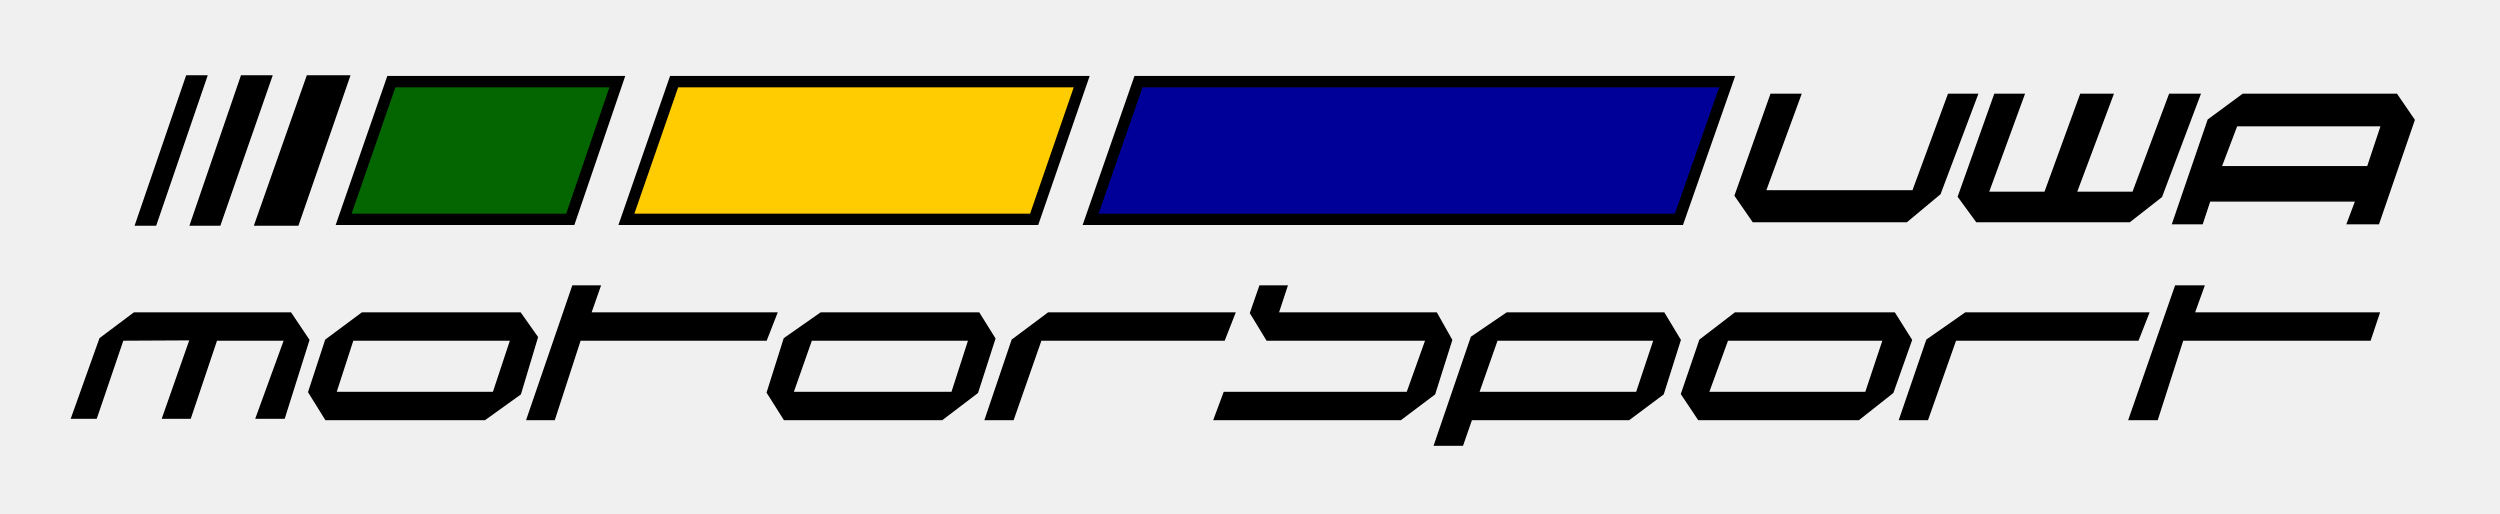
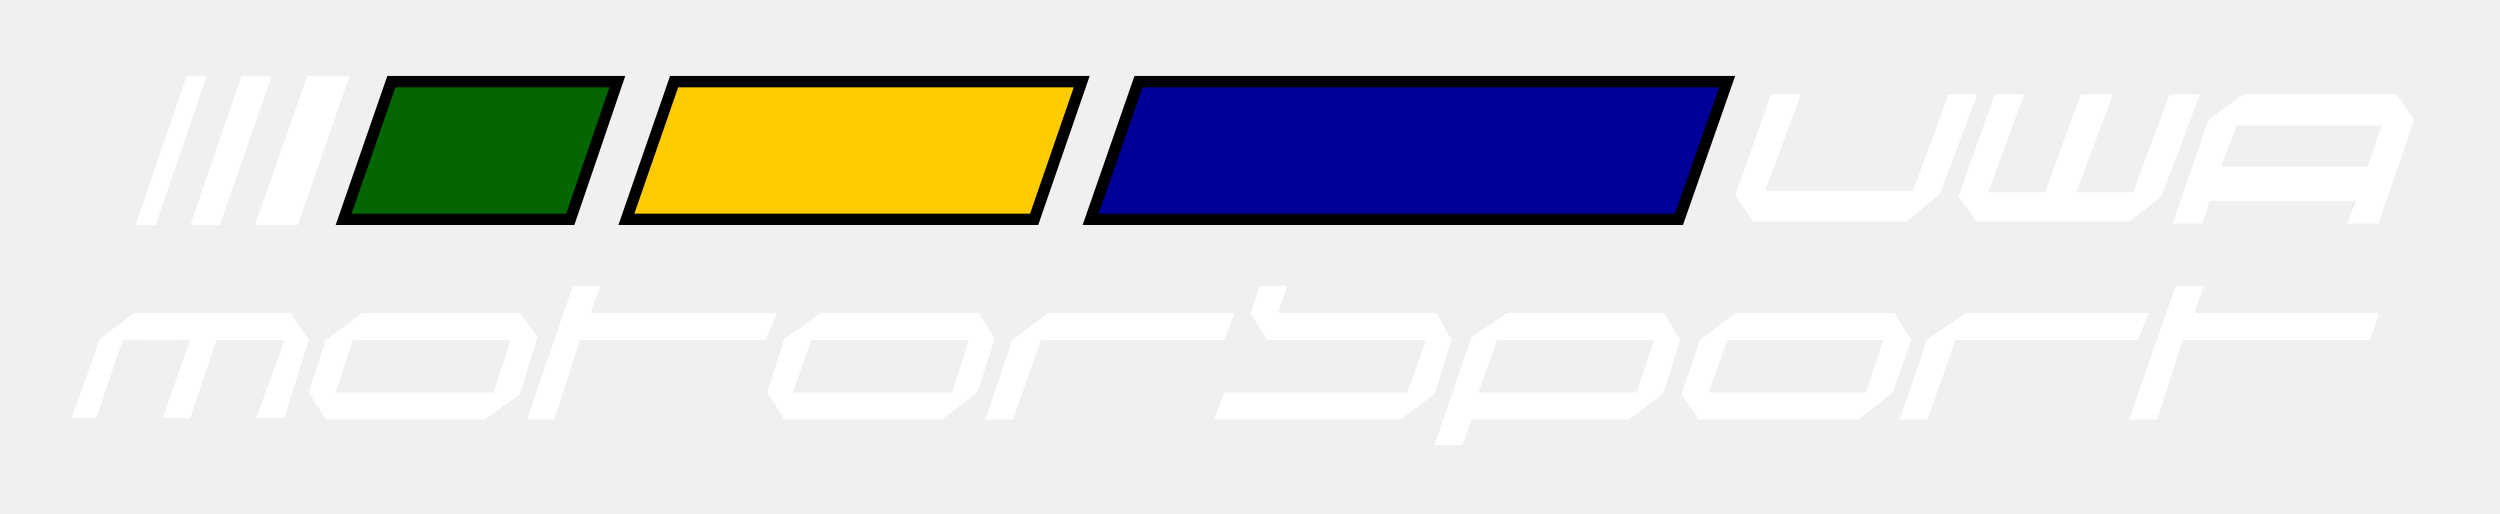
<svg xmlns="http://www.w3.org/2000/svg" version="1.1" x="0px" y="0px" viewBox="0 0 1761 362" style="enable-background:new 0 0 1761 362;" xml:space="preserve">
  <style type="text/css">
- 	.st0{stroke:#000000;stroke-miterlimit:10;}
+ 	.st0{fill:#FFFFFF}
	.st1{fill:#036600;}
	.st2{fill:#FFCC02;}
	.st3{fill:#000098;}
</style>
  <g id="Layer_1">
    <polygon class="st0" points="131.5,53.5 95.5,158.5 109.65,158.5 145.65,53.5  " />
    <polygon class="st0" points="170.11,53.5 134.11,158.5 154.85,158.5 191.43,53.5  " />
    <polygon class="st0" points="216.48,53.5 179.5,158.5 209.83,158.5 246.22,53.5  " />
    <g>
      <polygon class="st1" points="242.05,154.5 275.67,57.5 434.84,57.5 401.71,154.5   " />
      <path d="M429.25,61.5l-30.4,89H247.67l30.85-89H429.25 M440.43,53.5H272.83l-36.39,105h168.13L440.43,53.5L440.43,53.5z" />
    </g>
    <g>
      <polygon class="st2" points="441.23,154.5 474.85,57.5 761.95,57.5 728.45,154.5   " />
      <path d="M756.34,61.5l-30.74,89H446.85l30.85-89H756.34 M767.57,53.5H472l-36.39,105h295.7L767.57,53.5L767.57,53.5z" />
    </g>
    <g>
      <polygon class="st3" points="768.24,154.5 801.97,57.5 1216.62,57.5 1182.64,154.5   " />
      <path d="M1210.98,61.5l-31.18,89H773.86l30.96-89H1210.98 M1222.26,53.5H799.13l-36.52,105h422.87L1222.26,53.5L1222.26,53.5z" />
    </g>
    <polygon class="st0" points="1247.5,66.5 1222.26,137.78 1234.88,156.04 1343.04,156.04 1366.5,136.5 1392.87,66.5 1372.52,66.5    1347.5,134.5 1243.5,134.5 1268.43,66.5  " />
    <polygon class="st0" points="1405.13,66.5 1379.5,138.5 1392.32,156.04 1500.09,156.04 1522.5,138.5 1549.65,66.5 1528.26,66.5    1502.5,135.5 1462.5,135.5 1488.35,66.5 1465.65,66.5 1440.5,135.5 1400.5,135.5 1425.74,66.5  " />
    <path class="st0" d="M1688.17,66.5h-108.26l-24.41,18l-25,73h20.72l5.28-16h103l-6.02,16h21.91l25.11-73L1688.17,66.5z    M1667.83,117.5H1564.5l11-29h101.98L1667.83,117.5z" />
    <polygon class="st0" points="50.5,294.5 70.5,238.5 94.5,220.5 204.74,220.5 217.5,239.5 200.17,294.5 180.48,294.5 200.5,239.5    152.5,239.5 134,294.5 114.61,294.5 134,239.26 86.5,239.5 67.78,294.5  " />
    <path class="st0" d="M366.48,220.5H255.09l-25.59,19.02l-12,36.65l12,19.33h111.93l25.07-18l12-40L366.48,220.5z M347.57,276.5   H236.5l12-37h111.33L347.57,276.5z" />
    <polygon class="st0" points="403.5,201.5 371.24,295.5 390.41,295.5 408.61,239.5 539.7,239.5 547.13,220.5 416.04,220.5    422.7,201.5  " />
    <path class="st0" d="M689.5,220.5H578.24l-25.74,18l-12,38l12,19h111.04l24.96-19l12.22-38L689.5,220.5z M670.59,276.5H558.5l13-37   h111.02L670.59,276.5z" />
    <polygon class="st0" points="694.07,295.5 713.04,239.5 738.48,220.5 869.76,220.5 862.33,239.5 733.2,239.5 713.63,295.5  " />
    <polygon class="st0" points="855.28,295.5 862.33,276.5 991.26,276.5 1004.5,239.5 892.46,239.5 880.91,220.5 887.5,201.5    906.54,201.5 900.28,220.5 1011.8,220.5 1022.5,239.5 1010.5,277.5 986.57,295.5  " />
    <path class="st0" d="M1172.04,220.5H1061.5l-25,17l-26,76h19.7l6.26-18h110.93l24.11-18l12-38L1172.04,220.5z M1152.87,276.5   H1041.5l13-37h110.7L1152.87,276.5z" />
    <path class="st0" d="M1334.43,220.5h-112.17l-24.78,19l-12.98,38l12,18h112.7l24.07-19l13.11-37L1334.43,220.5z M1314.28,276.5   h-110.93l13.5-37h109.76L1314.28,276.5z" />
    <polygon class="st0" points="1338.15,295.5 1357.33,239.5 1384.52,220.5 1513.46,220.5 1506.02,239.5 1377.48,239.5 1357.72,295.5     " />
    <polygon class="st0" points="1499.76,295.5 1532.5,201.5 1552.39,201.5 1545.54,220.5 1675.85,220.5 1669.5,239.5 1537.5,239.5    1519.52,295.5  " />
  </g>
  <g id="Layer_2">
</g>
</svg>
